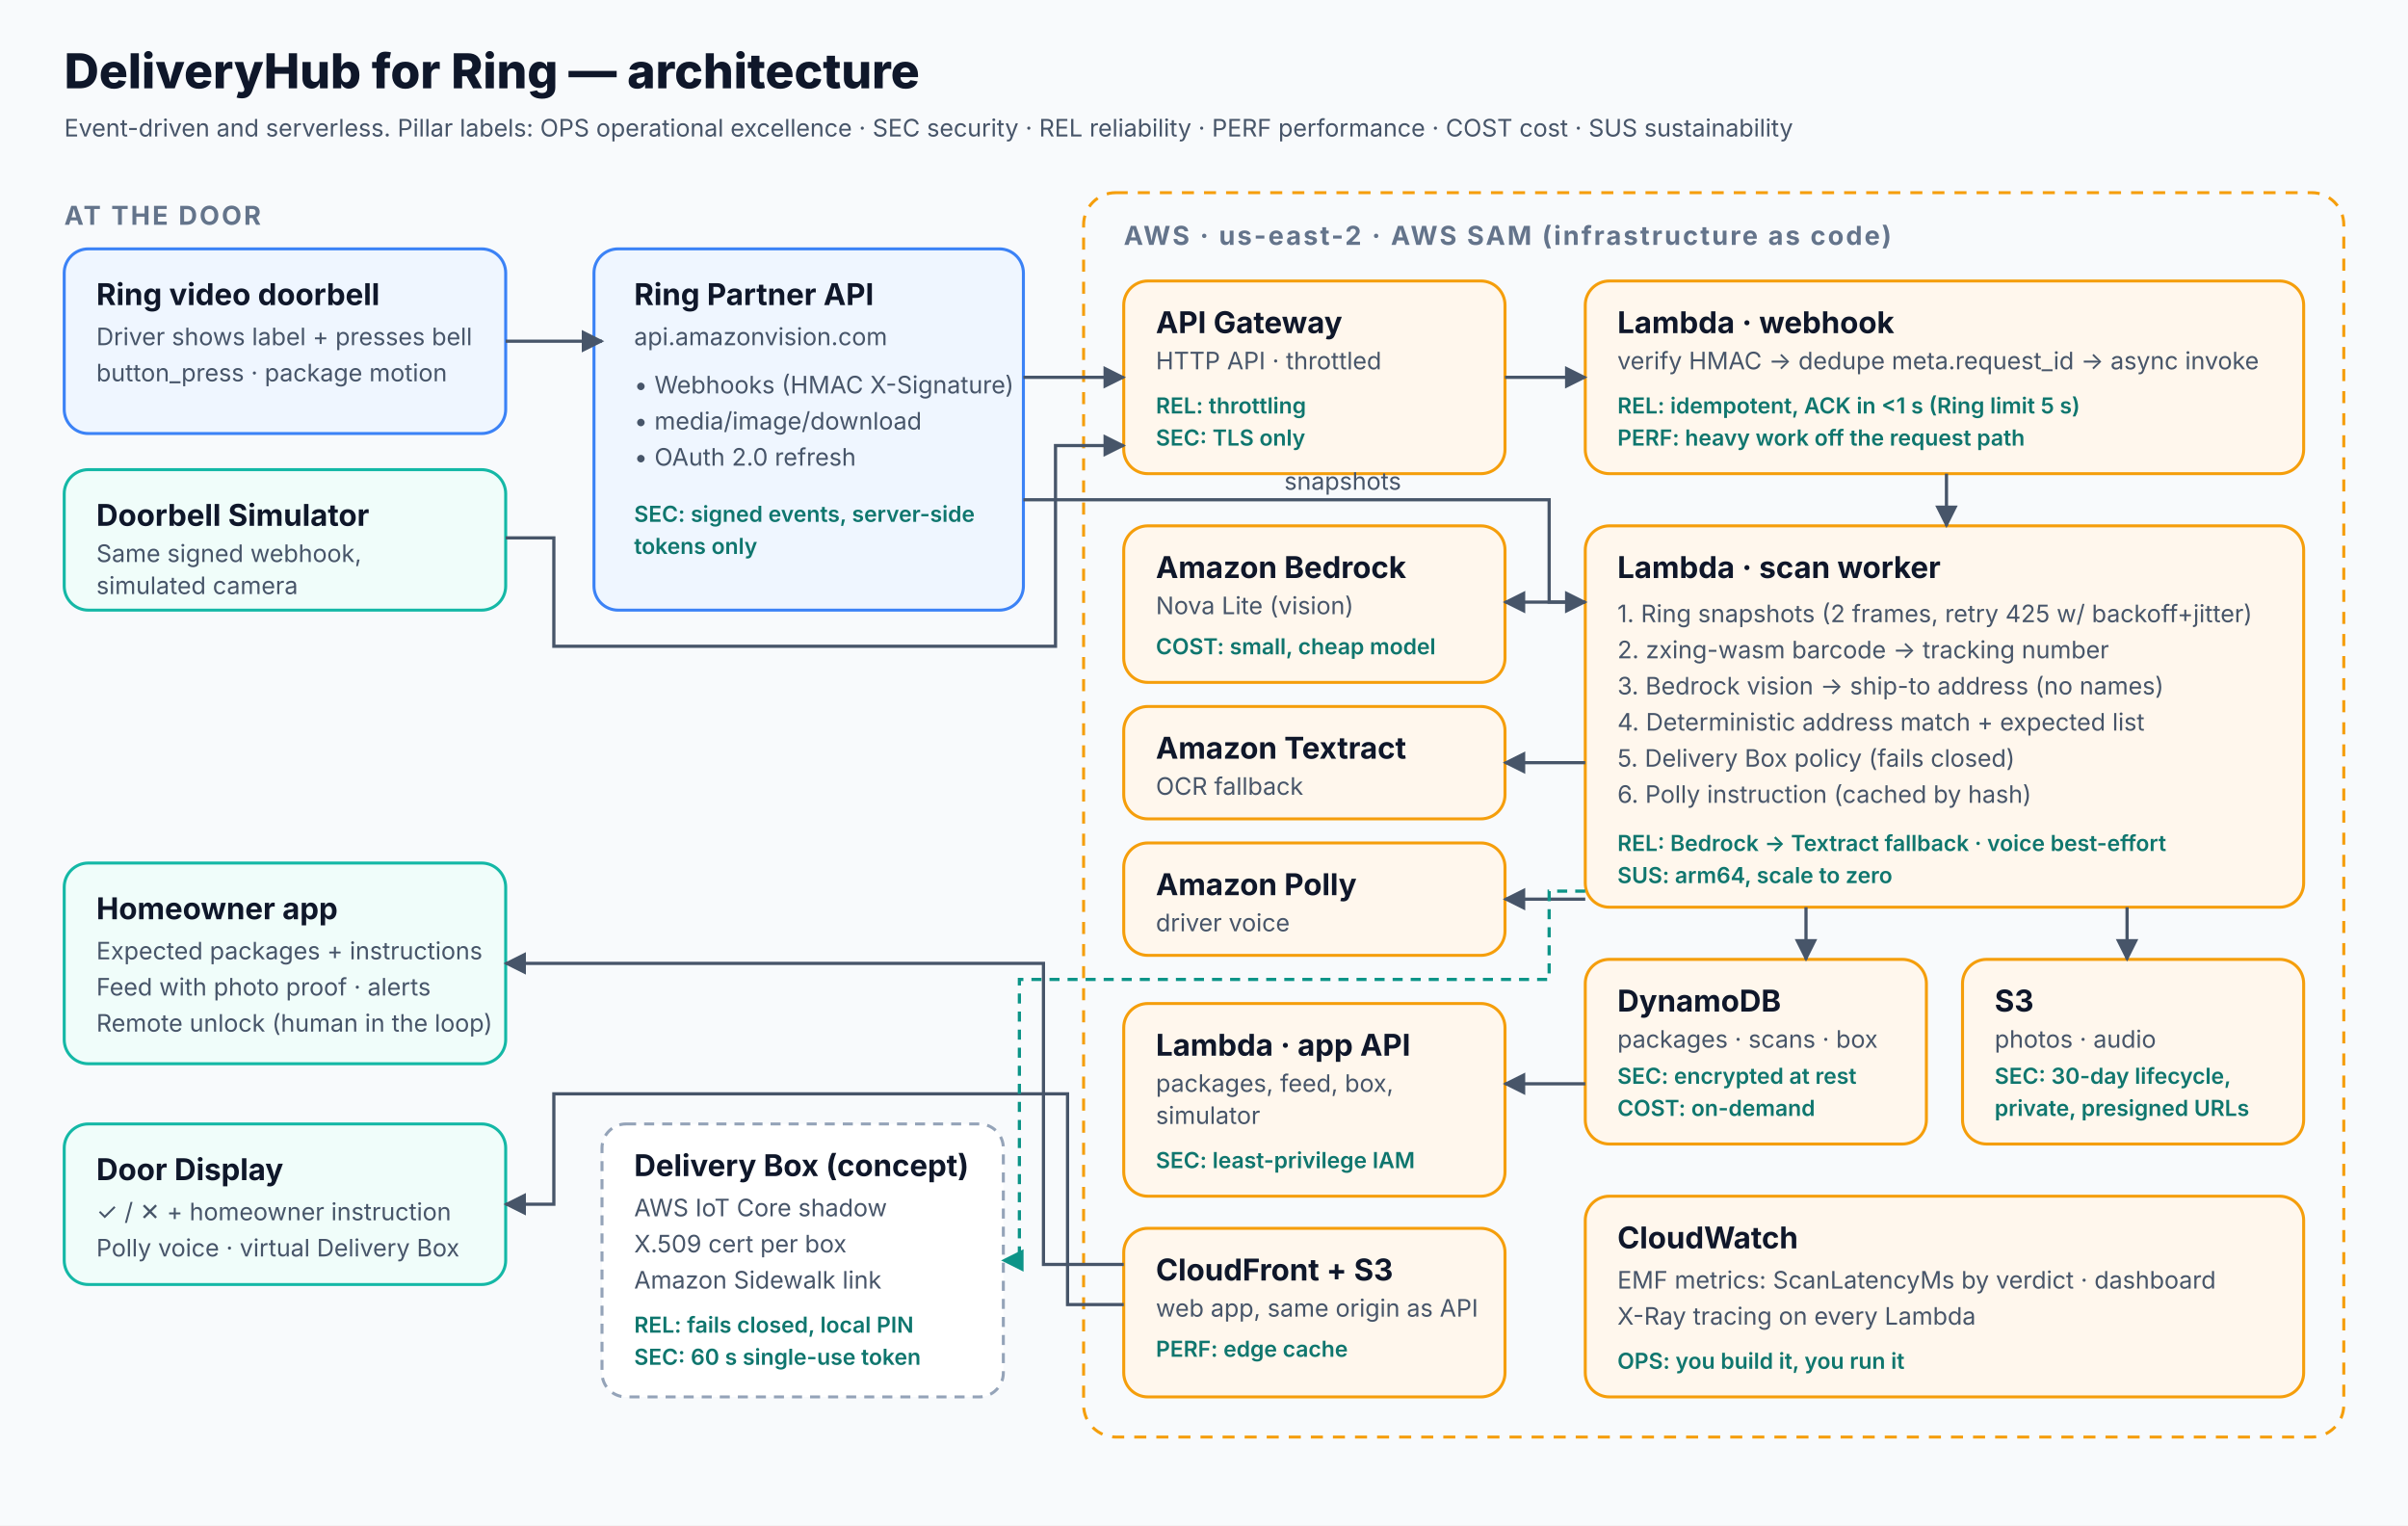
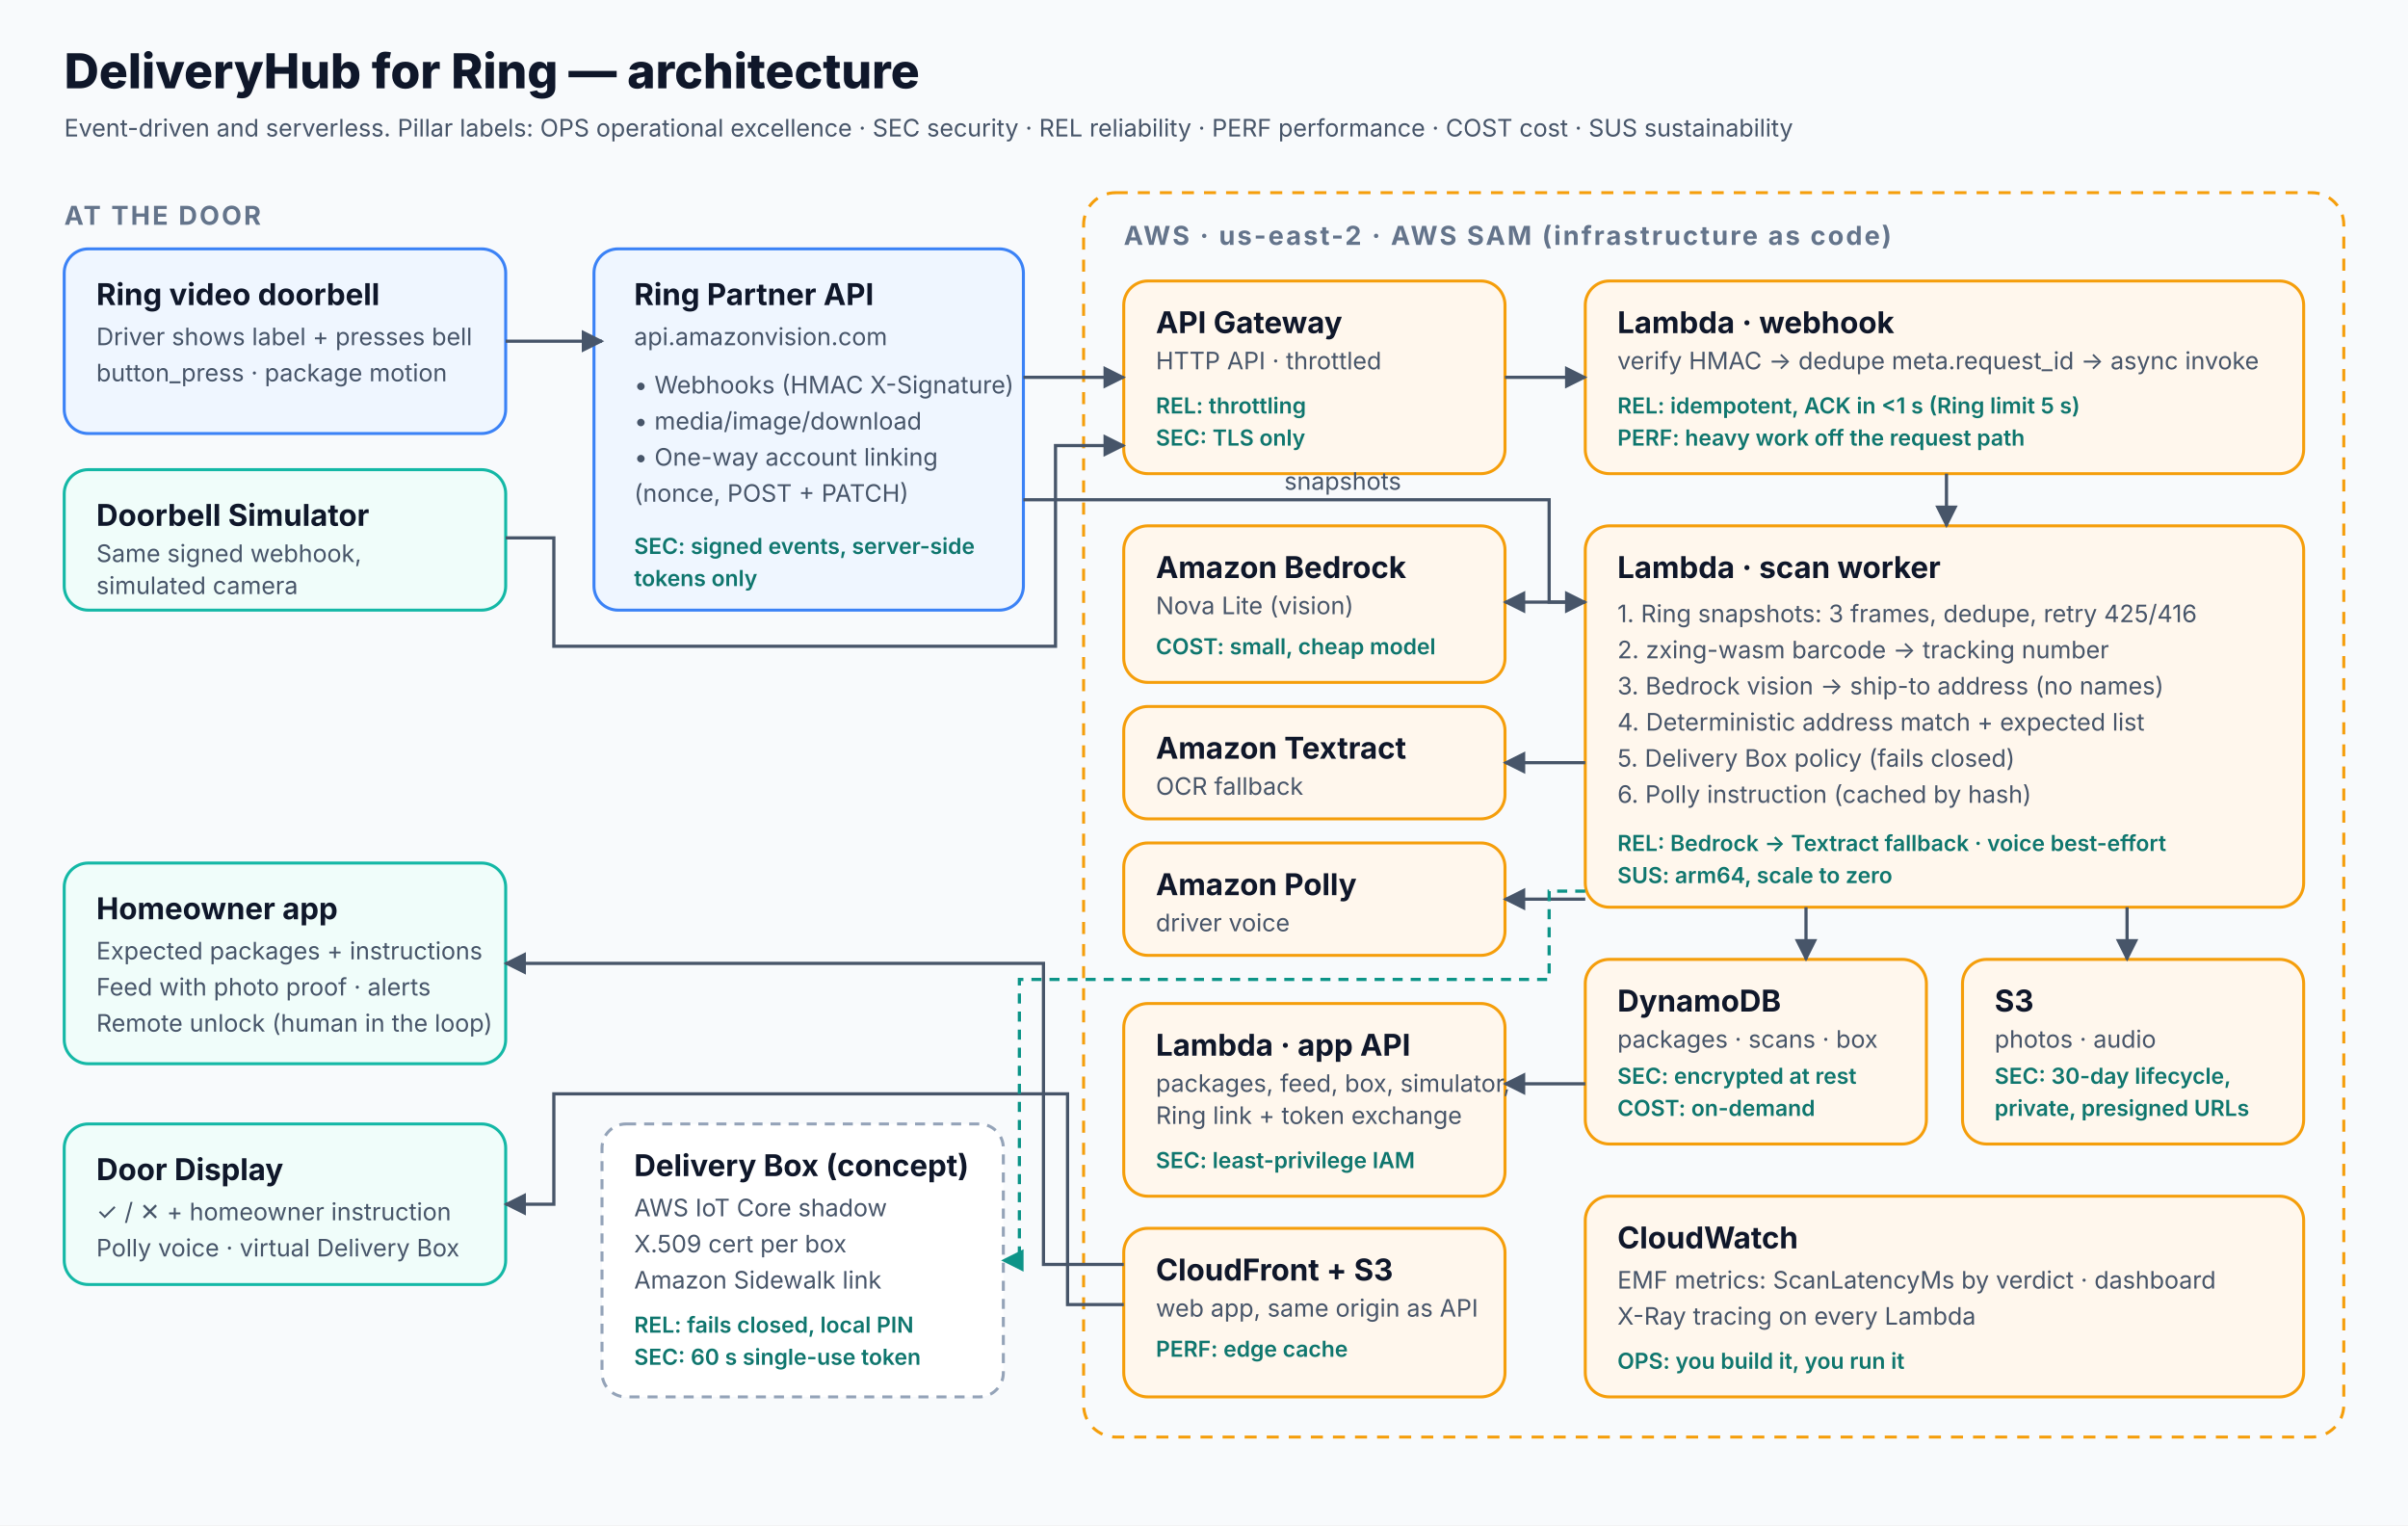
<svg xmlns="http://www.w3.org/2000/svg" viewBox="0 0 1200 760" font-family="Inter, Helvetica, Arial, sans-serif">
  <defs>
    <marker id="a" viewBox="0 0 10 10" refX="9" refY="5" markerWidth="7" markerHeight="7" orient="auto-start-reverse">
      <path d="M0 0L10 5L0 10z" fill="#475569" />
    </marker>
    <marker id="g" viewBox="0 0 10 10" refX="9" refY="5" markerWidth="7" markerHeight="7" orient="auto-start-reverse">
      <path d="M0 0L10 5L0 10z" fill="#0d9488" />
    </marker>
    <style>
      .box{fill:#fff;stroke:#cbd5e1;stroke-width:1.5}
      .aws{fill:#fff7ed;stroke:#f59e0b;stroke-width:1.5}
      .ring{fill:#eff6ff;stroke:#3b82f6;stroke-width:1.5}
      .us{fill:#f0fdfa;stroke:#14b8a6;stroke-width:1.5}
      .t{font-size:15px;font-weight:700;fill:#0f172a}
      .s{font-size:12px;fill:#475569}
      .p{font-size:11px;font-weight:600;fill:#0f766e}
      .l{stroke:#475569;stroke-width:1.6;fill:none;marker-end:url(#a)}
      .lg{stroke:#0d9488;stroke-width:1.6;fill:none;stroke-dasharray:5 4;marker-end:url(#g)}
      .h{font-size:13px;font-weight:700;fill:#64748b;letter-spacing:.08em}
    </style>
  </defs>
  <rect width="1200" height="760" fill="#f8fafc" />
  <text x="32" y="44" font-size="24" font-weight="800" fill="#0f172a">DeliveryHub for Ring — architecture</text>
  <text x="32" y="68" class="s">Event-driven and serverless. Pillar labels: OPS operational excellence · SEC security · REL reliability · PERF performance · COST cost · SUS sustainability</text>
  <text x="32" y="112" class="h">AT THE DOOR</text>
  <rect class="ring" x="32" y="124" width="220" height="92" rx="12" />
  <text x="48" y="152" class="t">Ring video doorbell</text>
  <text x="48" y="172" class="s">Driver shows label + presses bell</text>
  <text x="48" y="190" class="s">button_press · package motion</text>
  <rect class="us" x="32" y="234" width="220" height="70" rx="12" />
  <text x="48" y="262" class="t">Doorbell Simulator</text>
  <text x="48" y="280" class="s">Same signed webhook,</text>
  <text x="48" y="296" class="s">simulated camera</text>
  <rect class="us" x="32" y="560" width="220" height="80" rx="12" />
  <text x="48" y="588" class="t">Door Display</text>
  <text x="48" y="608" class="s">✓ / ✕ + homeowner instruction</text>
  <text x="48" y="626" class="s">Polly voice · virtual Delivery Box</text>
  <rect class="ring" x="296" y="124" width="214" height="180" rx="12" />
  <text x="316" y="152" class="t">Ring Partner API</text>
  <text x="316" y="172" class="s">api.amazonvision.com</text>
  <text x="316" y="196" class="s">• Webhooks (HMAC X-Signature)</text>
  <text x="316" y="214" class="s">• media/image/download</text>
-   <text x="316" y="232" class="s">• OAuth 2.0 refresh</text>
-   <text x="316" y="260" class="p">SEC: signed events, server-side</text>
-   <text x="316" y="276" class="p">tokens only</text>
+   <text x="316" y="232" class="s">• One-way account linking</text>
+   <text x="316" y="250" class="s">  (nonce, POST + PATCH)</text>
+   <text x="316" y="276" class="p">SEC: signed events, server-side</text>
+   <text x="316" y="292" class="p">tokens only</text>
  <rect x="540" y="96" width="628" height="620" rx="16" fill="none" stroke="#f59e0b" stroke-width="1.5" stroke-dasharray="6 5" />
  <text x="560" y="122" class="h">AWS · us-east-2 · AWS SAM (infrastructure as code)</text>
  <rect class="aws" x="560" y="140" width="190" height="96" rx="12" />
  <text x="576" y="166" class="t">API Gateway</text>
  <text x="576" y="184" class="s">HTTP API · throttled</text>
  <text x="576" y="206" class="p">REL: throttling</text>
  <text x="576" y="222" class="p">SEC: TLS only</text>
  <rect class="aws" x="790" y="140" width="358" height="96" rx="12" />
  <text x="806" y="166" class="t">Lambda · webhook</text>
  <text x="806" y="184" class="s">verify HMAC → dedupe meta.request_id → async invoke</text>
  <text x="806" y="206" class="p">REL: idempotent, ACK in &lt;1 s (Ring limit 5 s)</text>
  <text x="806" y="222" class="p">PERF: heavy work off the request path</text>
  <rect class="aws" x="790" y="262" width="358" height="190" rx="12" />
  <text x="806" y="288" class="t">Lambda · scan worker</text>
-   <text x="806" y="310" class="s">1. Ring snapshots (2 frames, retry 425 w/ backoff+jitter)</text>
+   <text x="806" y="310" class="s">1. Ring snapshots: 3 frames, dedupe, retry 425/416</text>
  <text x="806" y="328" class="s">2. zxing-wasm barcode → tracking number</text>
  <text x="806" y="346" class="s">3. Bedrock vision → ship-to address (no names)</text>
  <text x="806" y="364" class="s">4. Deterministic address match + expected list</text>
  <text x="806" y="382" class="s">5. Delivery Box policy (fails closed)</text>
  <text x="806" y="400" class="s">6. Polly instruction (cached by hash)</text>
  <text x="806" y="424" class="p">REL: Bedrock → Textract fallback · voice best-effort</text>
  <text x="806" y="440" class="p">SUS: arm64, scale to zero</text>
  <rect class="aws" x="560" y="262" width="190" height="78" rx="12" />
  <text x="576" y="288" class="t">Amazon Bedrock</text>
  <text x="576" y="306" class="s">Nova Lite (vision)</text>
  <text x="576" y="326" class="p">COST: small, cheap model</text>
  <rect class="aws" x="560" y="352" width="190" height="56" rx="12" />
  <text x="576" y="378" class="t">Amazon Textract</text>
  <text x="576" y="396" class="s">OCR fallback</text>
  <rect class="aws" x="560" y="420" width="190" height="56" rx="12" />
  <text x="576" y="446" class="t">Amazon Polly</text>
  <text x="576" y="464" class="s">driver voice</text>
  <rect class="aws" x="790" y="478" width="170" height="92" rx="12" />
  <text x="806" y="504" class="t">DynamoDB</text>
  <text x="806" y="522" class="s">packages · scans · box</text>
  <text x="806" y="540" class="p">SEC: encrypted at rest</text>
  <text x="806" y="556" class="p">COST: on-demand</text>
  <rect class="aws" x="978" y="478" width="170" height="92" rx="12" />
  <text x="994" y="504" class="t">S3</text>
  <text x="994" y="522" class="s">photos · audio</text>
  <text x="994" y="540" class="p">SEC: 30-day lifecycle,</text>
  <text x="994" y="556" class="p">private, presigned URLs</text>
  <rect class="aws" x="560" y="500" width="190" height="96" rx="12" />
  <text x="576" y="526" class="t">Lambda · app API</text>
-   <text x="576" y="544" class="s">packages, feed, box,</text>
-   <text x="576" y="560" class="s">simulator</text>
+   <text x="576" y="544" class="s">packages, feed, box, simulator,</text>
+   <text x="576" y="560" class="s">Ring link + token exchange</text>
  <text x="576" y="582" class="p">SEC: least-privilege IAM</text>
  <rect class="aws" x="560" y="612" width="190" height="84" rx="12" />
  <text x="576" y="638" class="t">CloudFront + S3</text>
  <text x="576" y="656" class="s">web app, same origin as API</text>
  <text x="576" y="676" class="p">PERF: edge cache</text>
  <rect class="aws" x="790" y="596" width="358" height="100" rx="12" />
  <text x="806" y="622" class="t">CloudWatch</text>
  <text x="806" y="642" class="s">EMF metrics: ScanLatencyMs by verdict · dashboard</text>
  <text x="806" y="660" class="s">X-Ray tracing on every Lambda</text>
  <text x="806" y="682" class="p">OPS: you build it, you run it</text>
  <rect class="us" x="32" y="430" width="220" height="100" rx="12" />
  <text x="48" y="458" class="t">Homeowner app</text>
  <text x="48" y="478" class="s">Expected packages + instructions</text>
  <text x="48" y="496" class="s">Feed with photo proof · alerts</text>
  <text x="48" y="514" class="s">Remote unlock (human in the loop)</text>
  <rect x="300" y="560" width="200" height="136" rx="12" fill="#fff" stroke="#94a3b8" stroke-dasharray="5 4" stroke-width="1.5" />
  <text x="316" y="586" class="t">Delivery Box (concept)</text>
  <text x="316" y="606" class="s">AWS IoT Core shadow</text>
  <text x="316" y="624" class="s">X.509 cert per box</text>
  <text x="316" y="642" class="s">Amazon Sidewalk link</text>
  <text x="316" y="664" class="p">REL: fails closed, local PIN</text>
  <text x="316" y="680" class="p">SEC: 60 s single-use token</text>
  <path class="l" d="M252 170 H300" />
  <path class="l" d="M510 188 H560" />
  <path class="l" d="M252 268 H276 V322 H526 V222 H560" />
  <path class="l" d="M750 188 H790" />
  <path class="l" d="M970 236 V262" />
  <path class="l" d="M790 300 H750" />
  <path class="l" d="M790 380 H750" />
  <path class="l" d="M790 448 H750" />
  <path class="l" d="M900 452 V478" />
  <path class="l" d="M1060 452 V478" />
  <path class="l" d="M510 249 H772 V300 H790" />
  <text x="640" y="244" class="s">snapshots</text>
  <path class="l" d="M790 540 H750" />
  <path class="l" d="M560 630 H520 V480 H252" />
  <path class="l" d="M560 650 H532 V545 H276 V600 H252" />
  <path class="lg" d="M790 444 H772 V488 H508 V628 H500" />
</svg>
